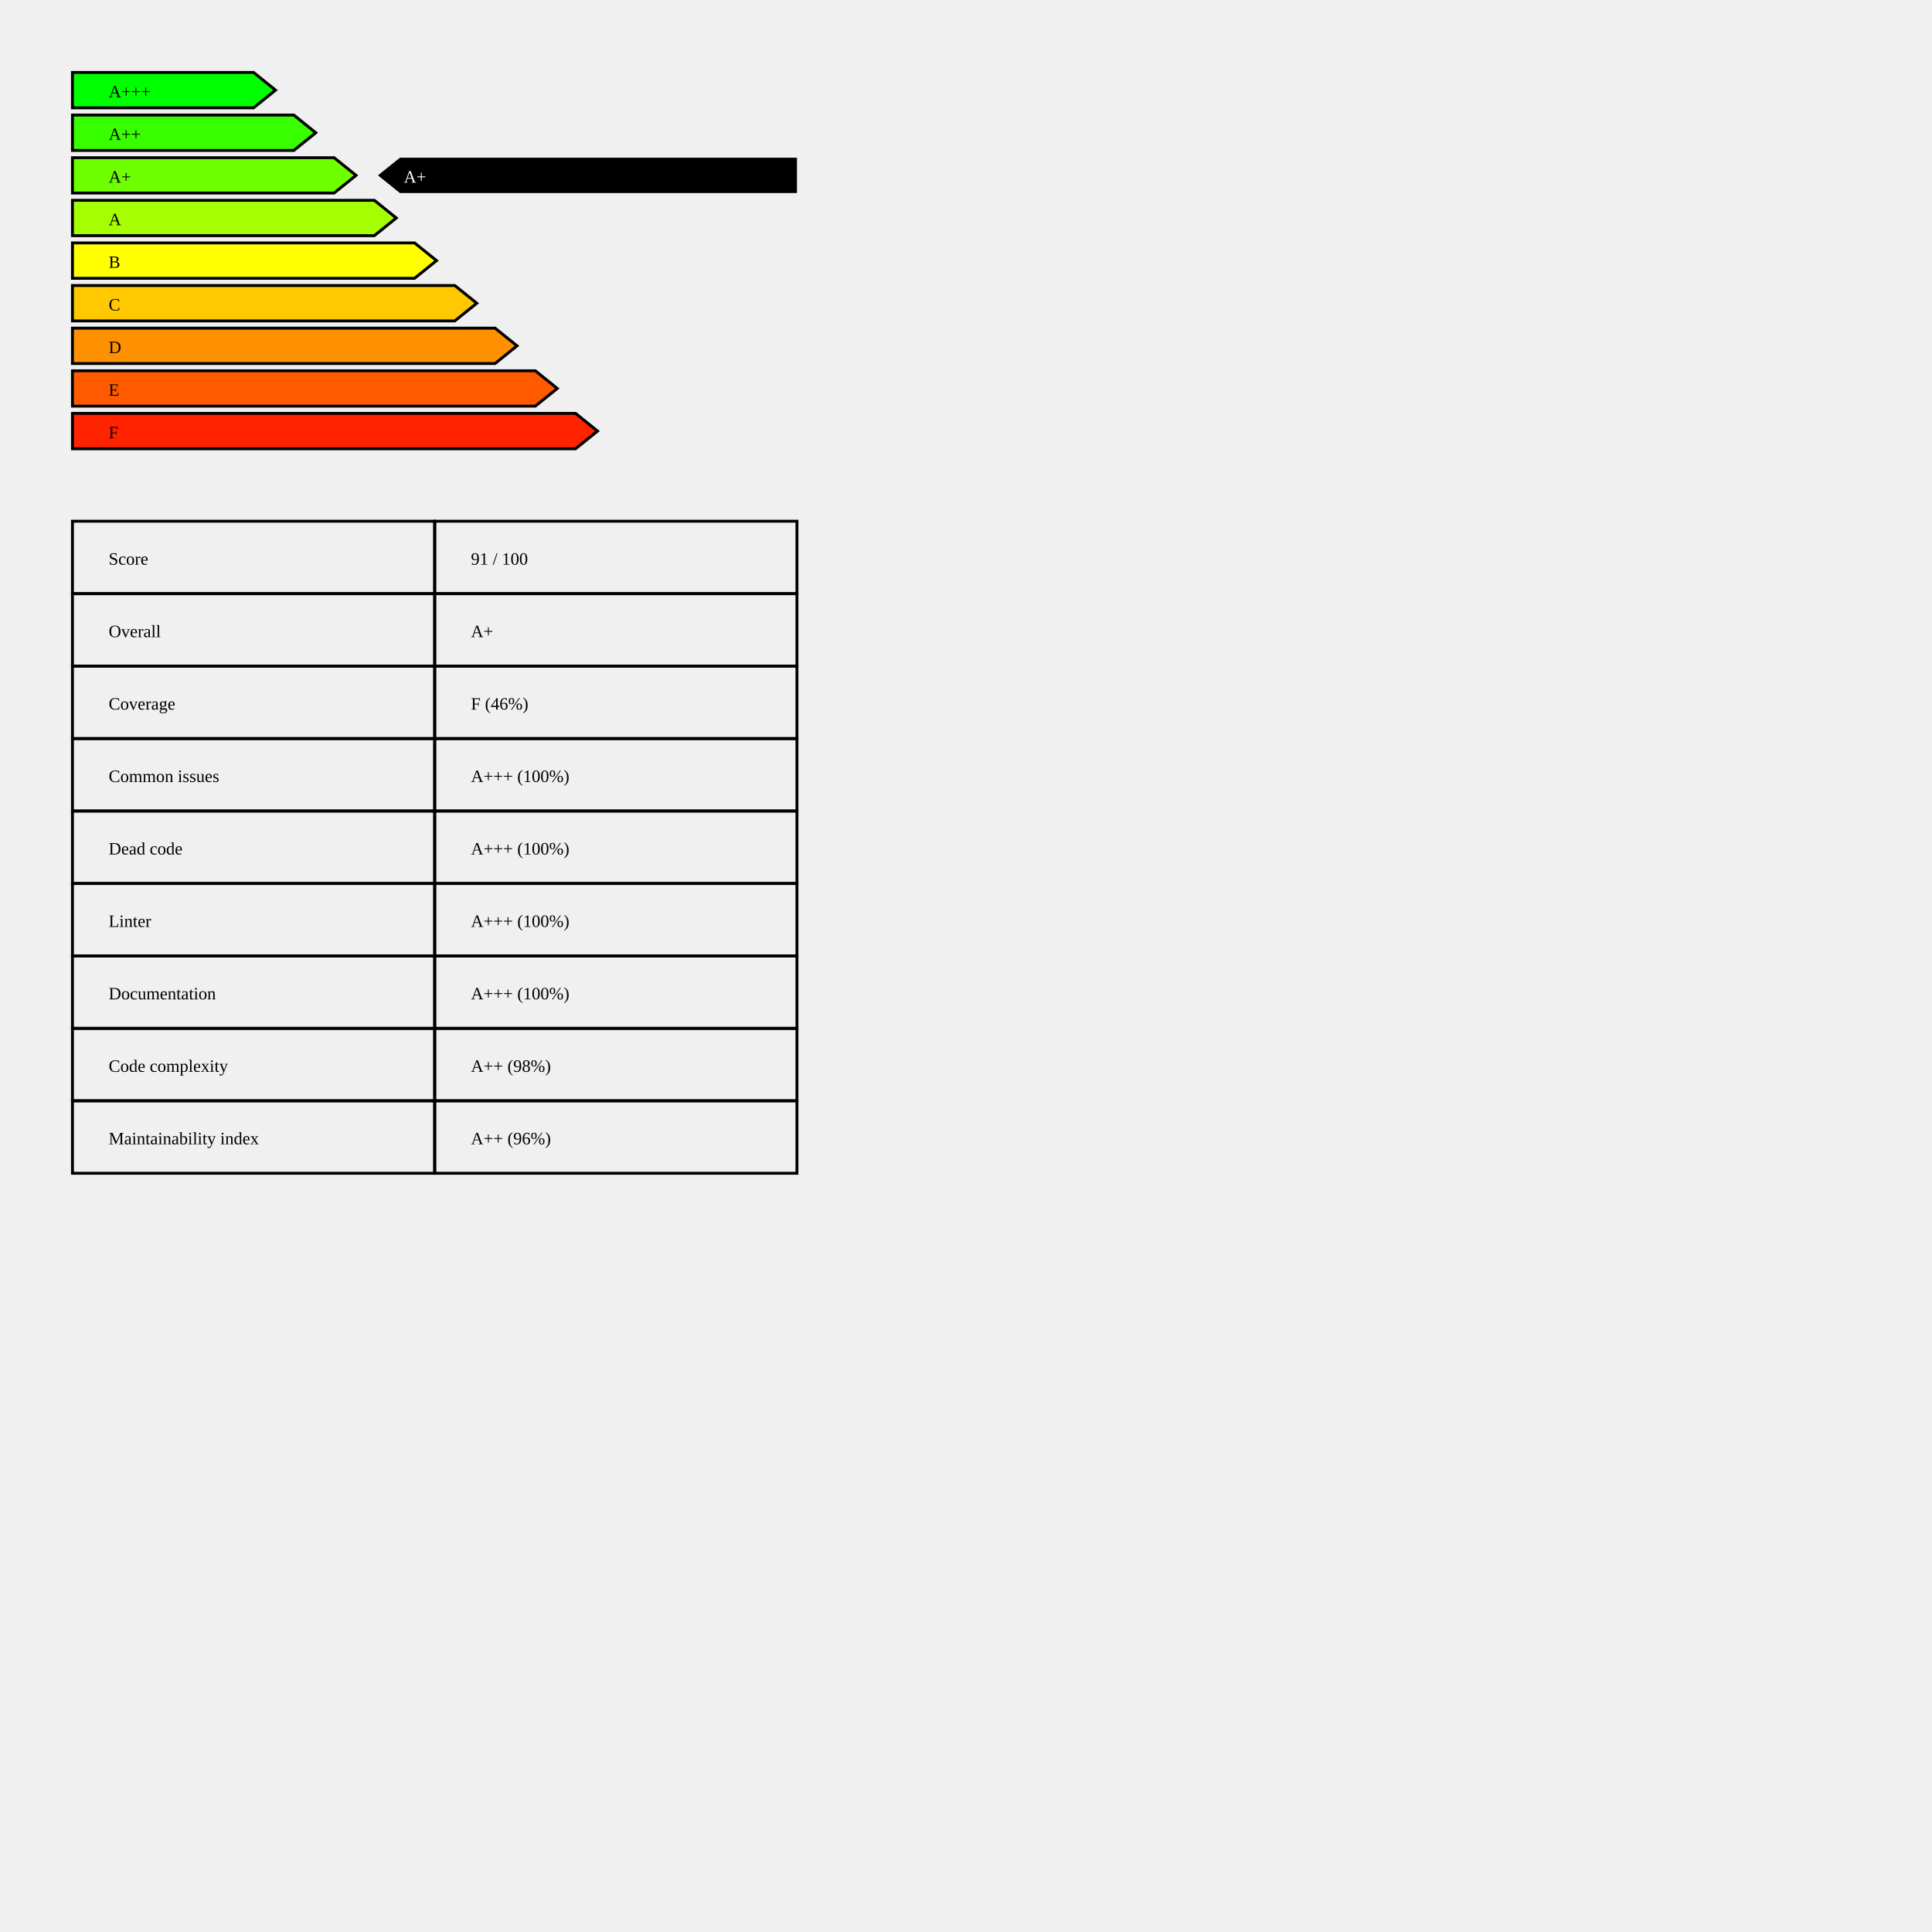
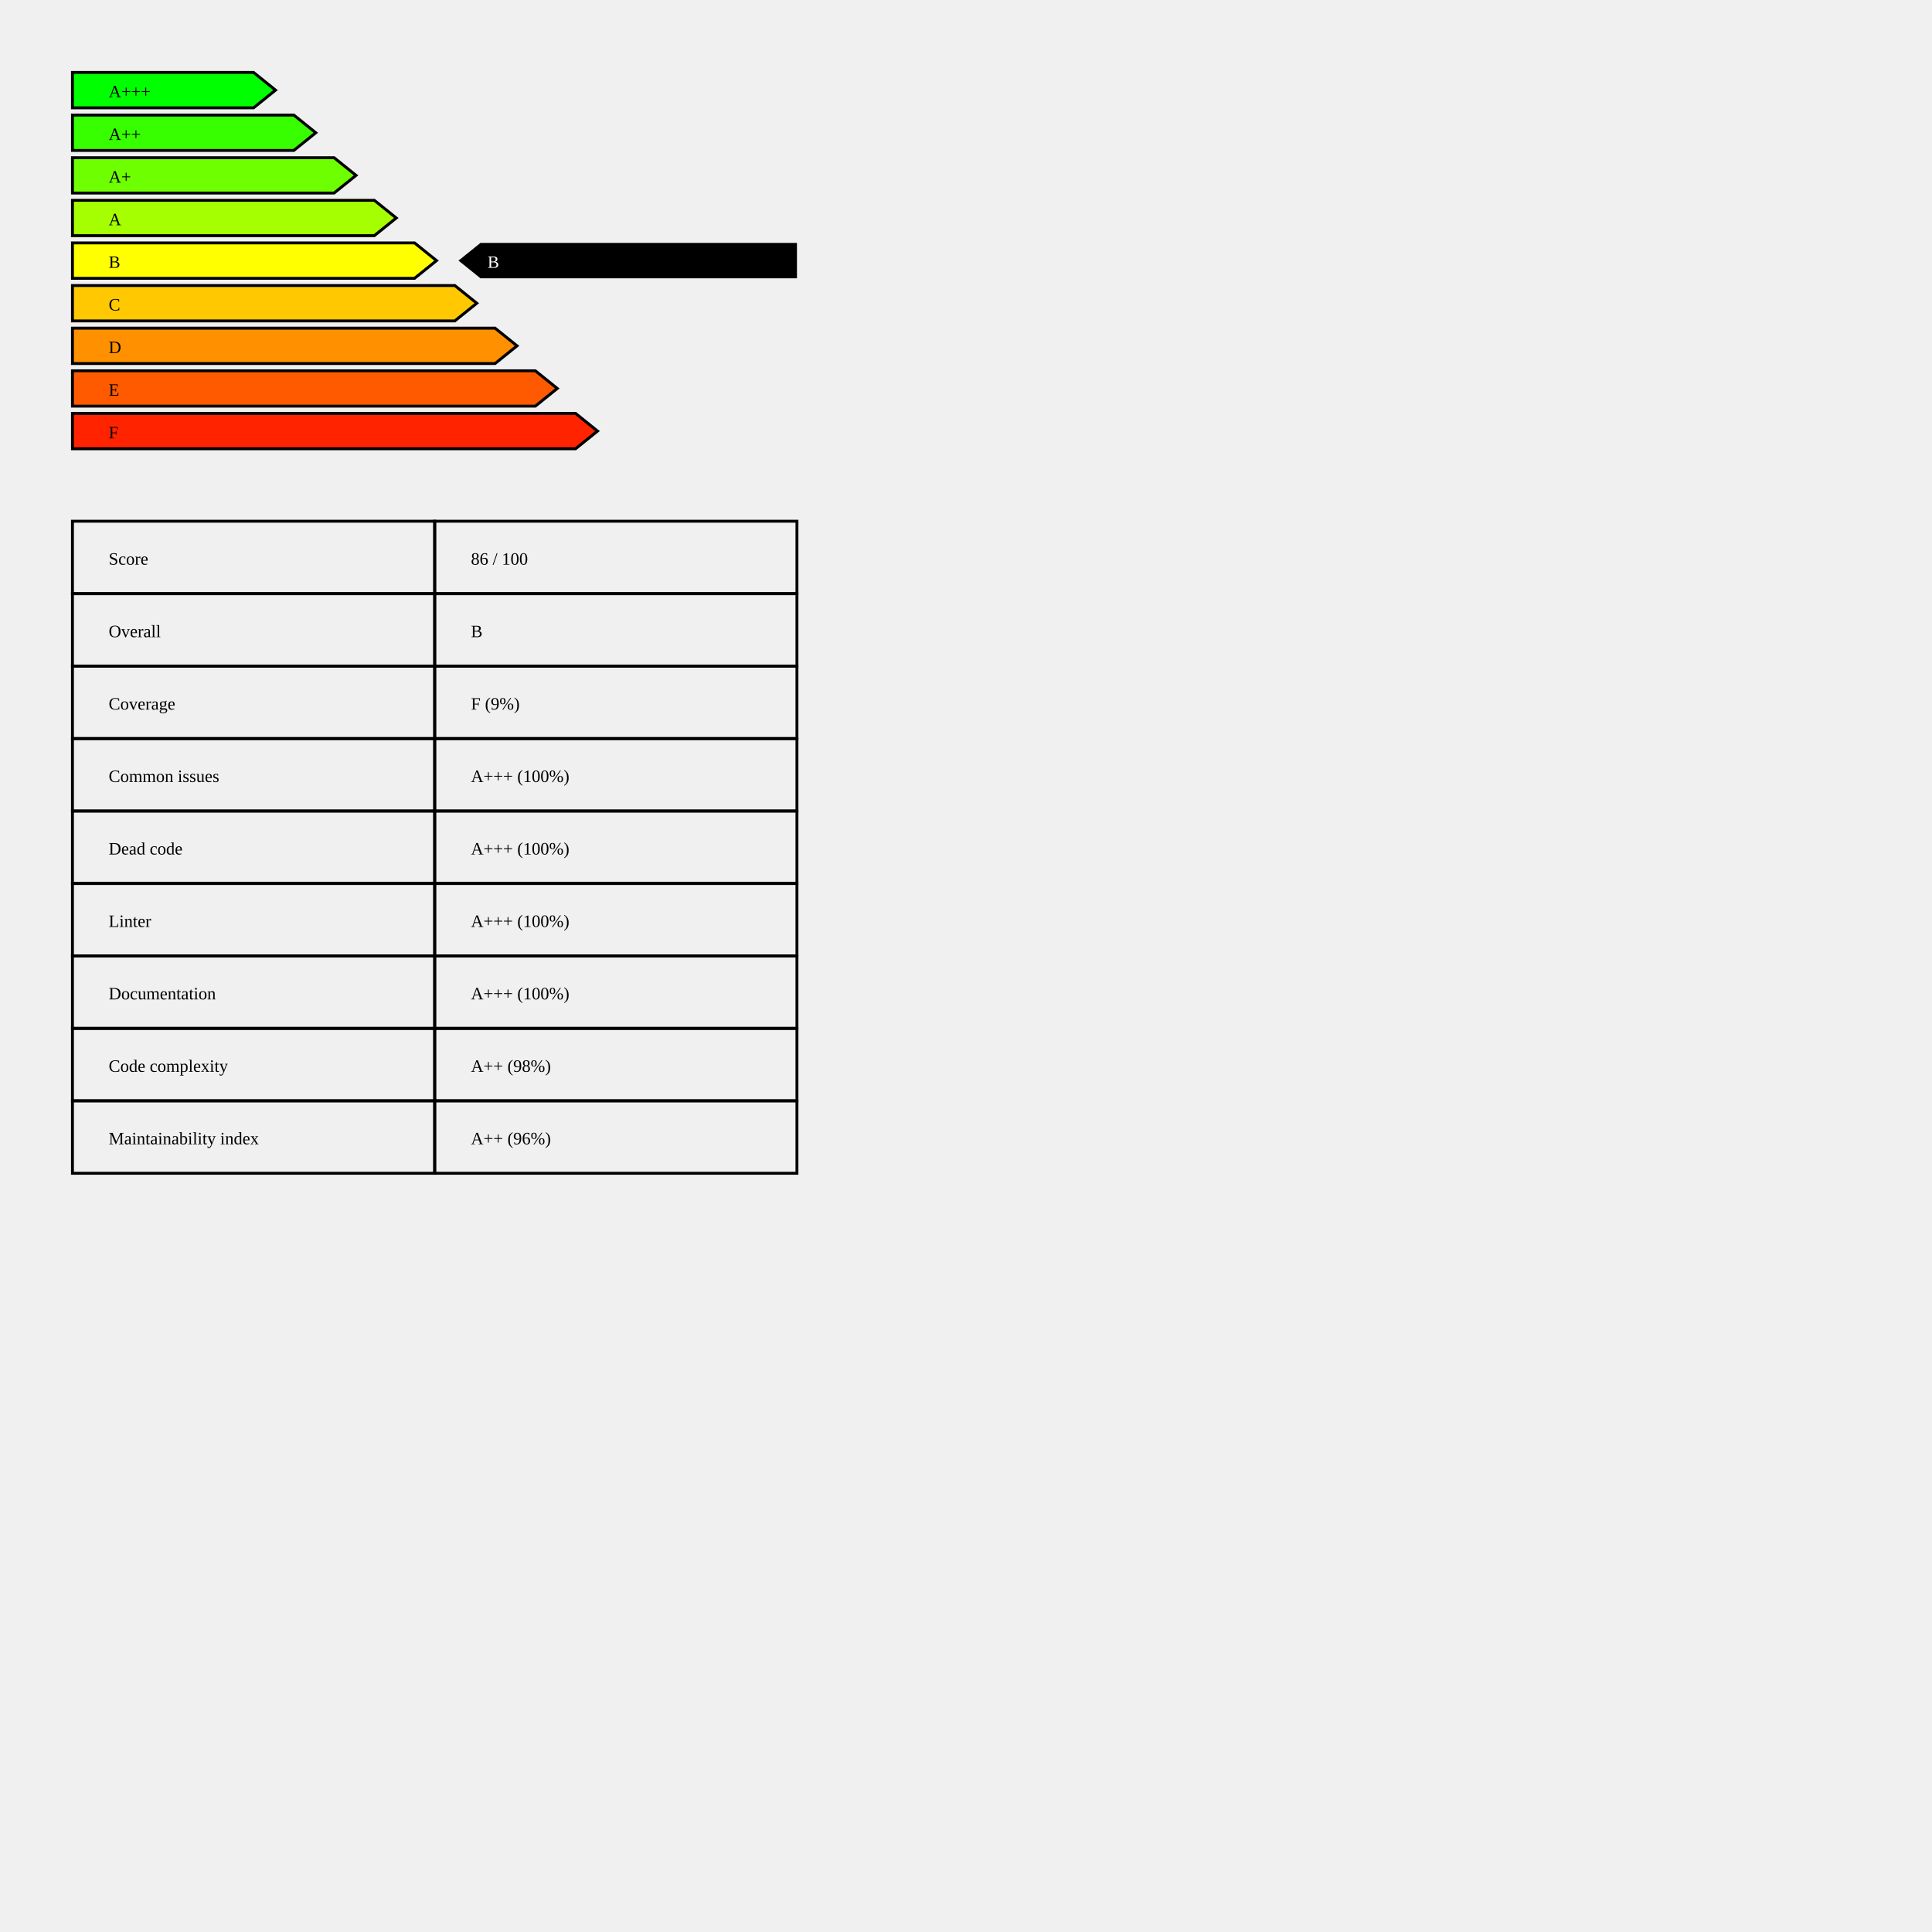
<svg xmlns="http://www.w3.org/2000/svg" baseProfile="full" height="1000pt" version="1.1" width="1000pt">
  <defs />
  <polygon points="50,50.0 175.0,50.0 190.152,62.206 175.0,74.412 50,74.412 50,50.0" style="fill:rgb(0 255 0);stroke:black;stroke-width:2;" />
  <text x="75.0" y="67.206">A+++</text>
  <polygon points="50,79.412 202.778,79.412 217.929,91.618 202.778,103.824 50,103.824 50,79.412" style="fill:rgb(55 255 0);stroke:black;stroke-width:2;" />
  <text x="75.0" y="96.618">A++</text>
  <polygon points="50,108.824 230.556,108.824 245.707,121.029 230.556,133.235 50,133.235 50,108.824" style="fill:rgb(110 255 0);stroke:black;stroke-width:2;" />
  <text x="75.0" y="126.029">A+</text>
  <polygon points="50,138.235 258.333,138.235 273.485,150.441 258.333,162.647 50,162.647 50,138.235" style="fill:rgb(165 255 0);stroke:black;stroke-width:2;" />
  <text x="75.0" y="155.441">A</text>
  <polygon points="50,167.647 286.111,167.647 301.263,179.853 286.111,192.059 50,192.059 50,167.647" style="fill:rgb(255 255 0);stroke:black;stroke-width:2;" />
  <text x="75.0" y="184.853">B</text>
  <polygon points="50,197.059 313.889,197.059 329.04,209.265 313.889,221.471 50,221.471 50,197.059" style="fill:rgb(255 200 0);stroke:black;stroke-width:2;" />
  <text x="75.0" y="214.265">C</text>
  <polygon points="50,226.471 341.667,226.471 356.818,238.676 341.667,250.882 50,250.882 50,226.471" style="fill:rgb(255 145 0);stroke:black;stroke-width:2;" />
  <text x="75.0" y="243.676">D</text>
  <polygon points="50,255.882 369.444,255.882 384.596,268.088 369.444,280.294 50,280.294 50,255.882" style="fill:rgb(255 90 0);stroke:black;stroke-width:2;" />
  <text x="75.0" y="273.088">E</text>
  <polygon points="50,285.294 397.222,285.294 412.374,297.5 397.222,309.706 50,309.706 50,285.294" style="fill:rgb(255 35 0);stroke:black;stroke-width:2;" />
  <text x="75.0" y="302.5">F</text>
-   <polygon points="276.01,108.824 260.859,121.029 276.01,133.235 550,133.235 550,108.824" style="fill:black;" />
-   <text fill="white" x="278.687" y="126.029">A+</text>
+   <polygon points="331.566,167.647 316.414,179.853 331.566,192.059 550,192.059 550,167.647" style="fill:black;" />
+   <text fill="white" x="336.465" y="184.853">B</text>
  <text x="75.0" y="389.706">Score</text>
-   <text x="325.0" y="389.706">91 / 100</text>
+   <text x="325.0" y="389.706">86 / 100</text>
  <polygon points="50,359.706 300,359.706 300,409.706 50,409.706 50,359.706" style="fill:none; stroke:black;stroke-width:2;" />
  <polygon points="300,359.706 550,359.706 550,409.706 300,409.706 300,359.706" style="fill:none; stroke:black;stroke-width:2;" />
  <text x="75.0" y="439.706">Overall</text>
-   <text x="325.0" y="439.706">A+</text>
+   <text x="325.0" y="439.706">B</text>
  <polygon points="50,409.706 300,409.706 300,459.706 50,459.706 50,409.706" style="fill:none; stroke:black;stroke-width:2;" />
  <polygon points="300,409.706 550,409.706 550,459.706 300,459.706 300,409.706" style="fill:none; stroke:black;stroke-width:2;" />
  <text x="75.0" y="489.706">Coverage</text>
-   <text x="325.0" y="489.706">F  (46%)</text>
+   <text x="325.0" y="489.706">F  (9%)</text>
  <polygon points="50,459.706 300,459.706 300,509.706 50,509.706 50,459.706" style="fill:none; stroke:black;stroke-width:2;" />
  <polygon points="300,459.706 550,459.706 550,509.706 300,509.706 300,459.706" style="fill:none; stroke:black;stroke-width:2;" />
  <text x="75.0" y="539.706">Common issues</text>
  <text x="325.0" y="539.706">A+++  (100%)</text>
  <polygon points="50,509.706 300,509.706 300,559.706 50,559.706 50,509.706" style="fill:none; stroke:black;stroke-width:2;" />
  <polygon points="300,509.706 550,509.706 550,559.706 300,559.706 300,509.706" style="fill:none; stroke:black;stroke-width:2;" />
  <text x="75.0" y="589.706">Dead code</text>
  <text x="325.0" y="589.706">A+++  (100%)</text>
  <polygon points="50,559.706 300,559.706 300,609.706 50,609.706 50,559.706" style="fill:none; stroke:black;stroke-width:2;" />
  <polygon points="300,559.706 550,559.706 550,609.706 300,609.706 300,559.706" style="fill:none; stroke:black;stroke-width:2;" />
  <text x="75.0" y="639.706">Linter</text>
  <text x="325.0" y="639.706">A+++  (100%)</text>
  <polygon points="50,609.706 300,609.706 300,659.706 50,659.706 50,609.706" style="fill:none; stroke:black;stroke-width:2;" />
  <polygon points="300,609.706 550,609.706 550,659.706 300,659.706 300,609.706" style="fill:none; stroke:black;stroke-width:2;" />
  <text x="75.0" y="689.706">Documentation</text>
  <text x="325.0" y="689.706">A+++  (100%)</text>
  <polygon points="50,659.706 300,659.706 300,709.706 50,709.706 50,659.706" style="fill:none; stroke:black;stroke-width:2;" />
  <polygon points="300,659.706 550,659.706 550,709.706 300,709.706 300,659.706" style="fill:none; stroke:black;stroke-width:2;" />
  <text x="75.0" y="739.706">Code complexity</text>
  <text x="325.0" y="739.706">A++  (98%)</text>
  <polygon points="50,709.706 300,709.706 300,759.706 50,759.706 50,709.706" style="fill:none; stroke:black;stroke-width:2;" />
  <polygon points="300,709.706 550,709.706 550,759.706 300,759.706 300,709.706" style="fill:none; stroke:black;stroke-width:2;" />
  <text x="75.0" y="789.706">Maintainability index</text>
  <text x="325.0" y="789.706">A++  (96%)</text>
  <polygon points="50,759.706 300,759.706 300,809.706 50,809.706 50,759.706" style="fill:none; stroke:black;stroke-width:2;" />
  <polygon points="300,759.706 550,759.706 550,809.706 300,809.706 300,759.706" style="fill:none; stroke:black;stroke-width:2;" />
</svg>
